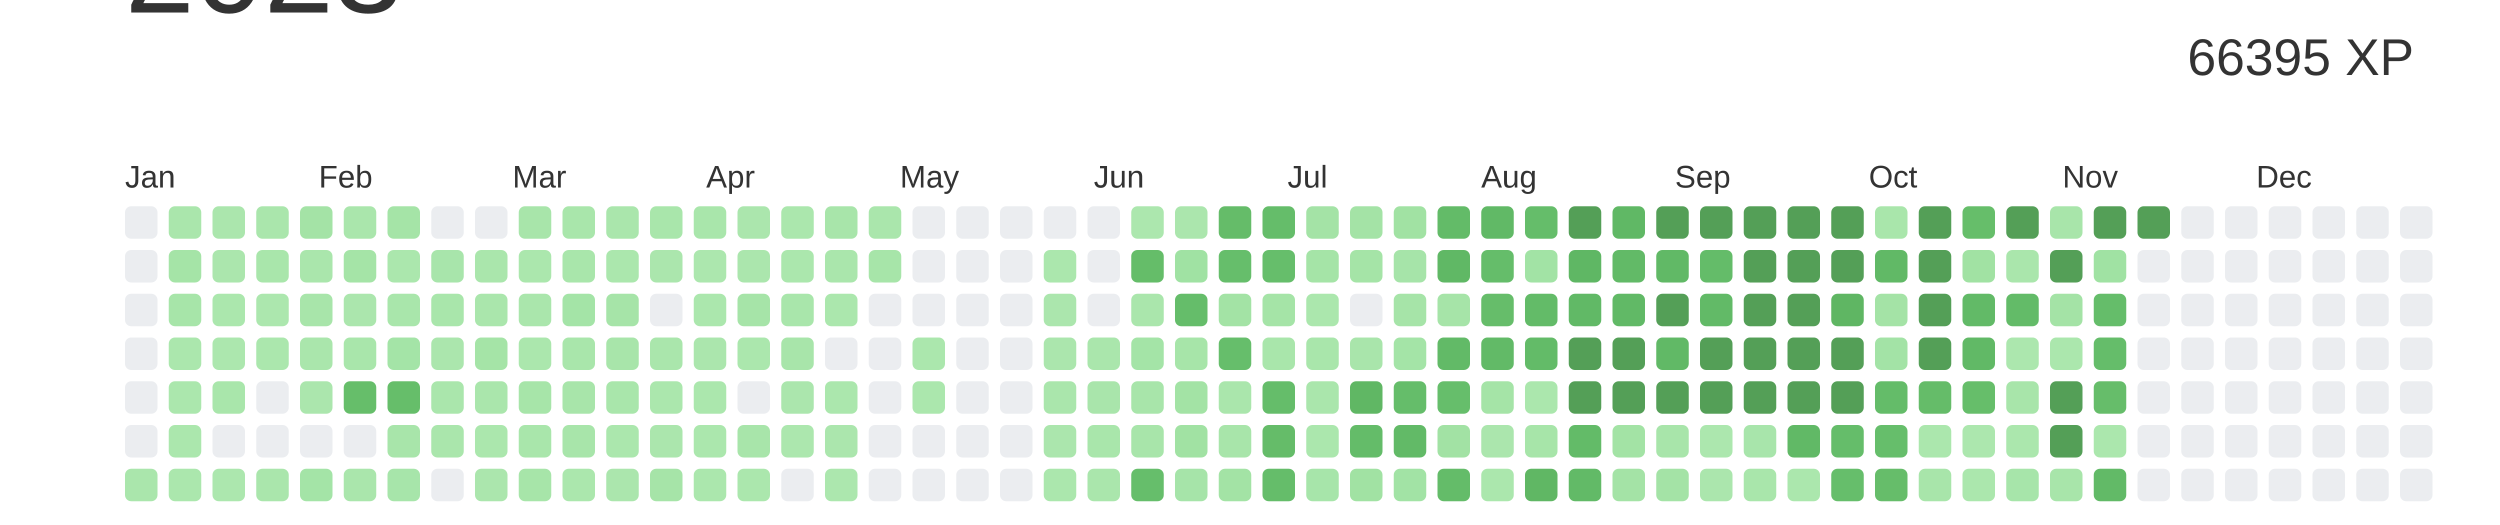
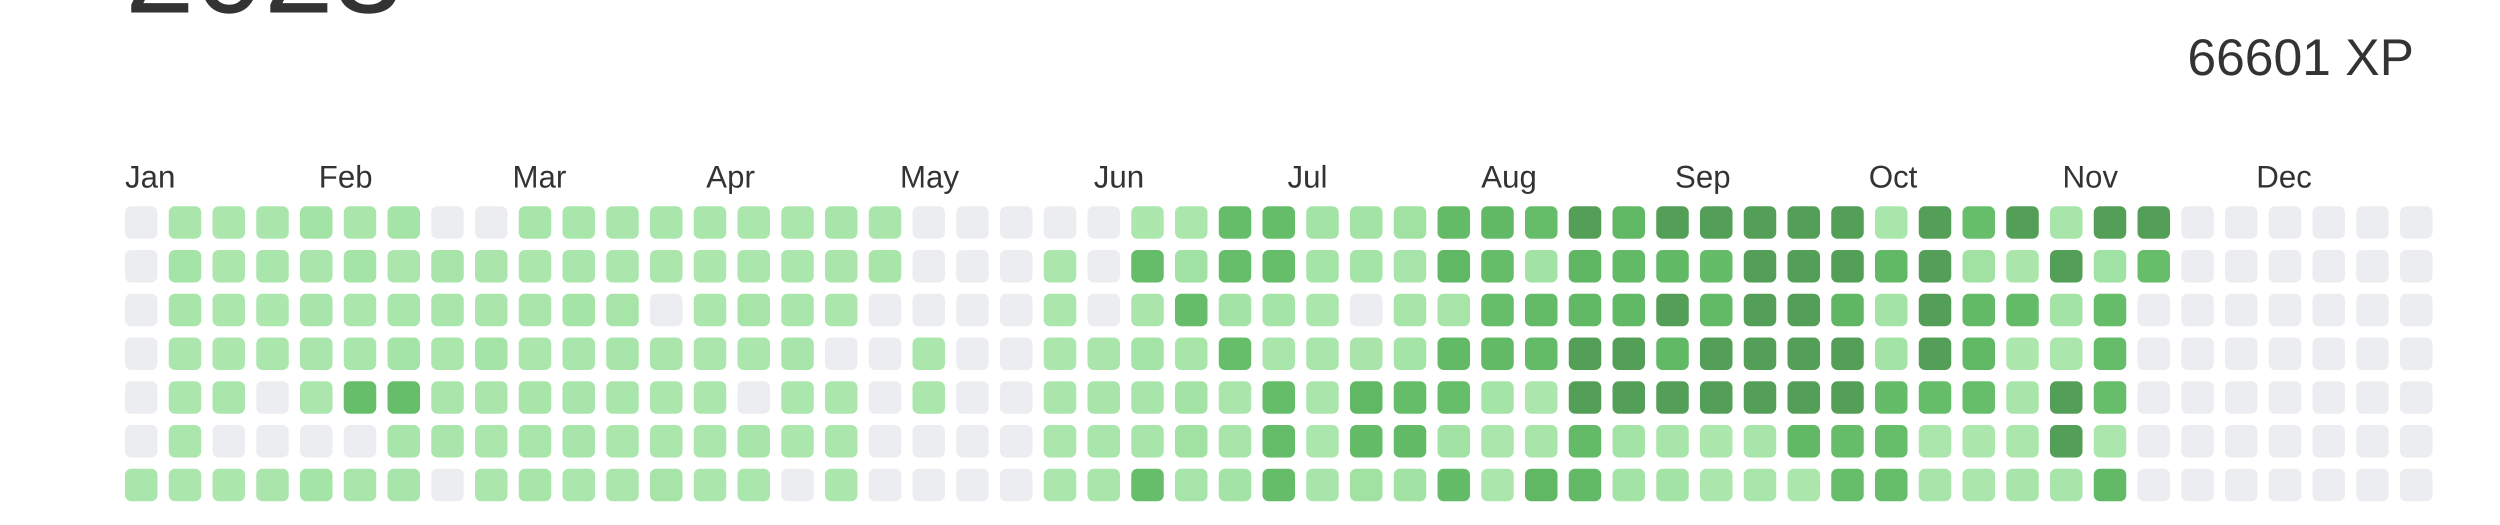
<svg xmlns="http://www.w3.org/2000/svg" baseProfile="full" height="42mm" version="1.1" viewBox="0,0,200,42" width="200mm">
  <defs />
  <rect fill="#ffffff" height="42" width="200" x="0" y="0" />
  <text alignment-baseline="hanging" fill="#333333" style="font-size:10.0px; font-family:Arial;" x="10" y="1">2023</text>
-   <text alignment-baseline="hanging" fill="#333333" style="font-size:4.125px; font-family:Arial;" x="175" y="6">66395 XP</text>
+   <text alignment-baseline="hanging" fill="#333333" style="font-size:4.125px; font-family:Arial;" x="175" y="6">66601 XP</text>
  <text fill="#333333" style="font-size:2.5px; font-family:Arial" x="10.0" y="15">Jan</text>
  <text fill="#333333" style="font-size:2.5px; font-family:Arial" x="25.5" y="15">Feb</text>
  <text fill="#333333" style="font-size:2.5px; font-family:Arial" x="41.0" y="15">Mar</text>
  <text fill="#333333" style="font-size:2.5px; font-family:Arial" x="56.5" y="15">Apr</text>
  <text fill="#333333" style="font-size:2.5px; font-family:Arial" x="72.0" y="15">May</text>
  <text fill="#333333" style="font-size:2.5px; font-family:Arial" x="87.5" y="15">Jun</text>
  <text fill="#333333" style="font-size:2.5px; font-family:Arial" x="103.0" y="15">Jul</text>
  <text fill="#333333" style="font-size:2.5px; font-family:Arial" x="118.5" y="15">Aug</text>
  <text fill="#333333" style="font-size:2.5px; font-family:Arial" x="134.0" y="15">Sep</text>
  <text fill="#333333" style="font-size:2.5px; font-family:Arial" x="149.5" y="15">Oct</text>
  <text fill="#333333" style="font-size:2.5px; font-family:Arial" x="165.0" y="15">Nov</text>
  <text fill="#333333" style="font-size:2.5px; font-family:Arial" x="180.5" y="15">Dec</text>
  <rect fill="#EBEDF0" height="2.6" rx="0.5" ry="0.5" width="2.6" x="10.0" y="16.5" />
  <rect fill="#EBEDF0" height="2.6" rx="0.5" ry="0.5" width="2.6" x="10.0" y="20.0" />
  <rect fill="#EBEDF0" height="2.6" rx="0.5" ry="0.5" width="2.6" x="10.0" y="23.5" />
  <rect fill="#EBEDF0" height="2.6" rx="0.5" ry="0.5" width="2.6" x="10.0" y="27.0" />
  <rect fill="#EBEDF0" height="2.6" rx="0.5" ry="0.5" width="2.6" x="10.0" y="30.5" />
  <rect fill="#EBEDF0" height="2.6" rx="0.5" ry="0.5" width="2.6" x="10.0" y="34.0" />
  <rect fill="#aae6ac" height="2.6" rx="0.5" ry="0.5" width="2.6" x="10.0" y="37.5" />
  <rect fill="#aae6ac" height="2.6" rx="0.5" ry="0.5" width="2.6" x="13.5" y="16.5" />
  <rect fill="#a5e4a7" height="2.6" rx="0.5" ry="0.5" width="2.6" x="13.5" y="20.0" />
  <rect fill="#a7e5a9" height="2.6" rx="0.5" ry="0.5" width="2.6" x="13.5" y="23.5" />
  <rect fill="#abe7ad" height="2.6" rx="0.5" ry="0.5" width="2.6" x="13.5" y="27.0" />
  <rect fill="#abe7ad" height="2.6" rx="0.5" ry="0.5" width="2.6" x="13.5" y="30.5" />
  <rect fill="#abe7ad" height="2.6" rx="0.5" ry="0.5" width="2.6" x="13.5" y="34.0" />
  <rect fill="#abe7ad" height="2.6" rx="0.5" ry="0.5" width="2.6" x="13.5" y="37.5" />
  <rect fill="#abe6ad" height="2.6" rx="0.5" ry="0.5" width="2.6" x="17.0" y="16.5" />
  <rect fill="#abe6ad" height="2.6" rx="0.5" ry="0.5" width="2.6" x="17.0" y="20.0" />
  <rect fill="#abe7ad" height="2.6" rx="0.5" ry="0.5" width="2.6" x="17.0" y="23.5" />
  <rect fill="#ace7ae" height="2.6" rx="0.5" ry="0.5" width="2.6" x="17.0" y="27.0" />
  <rect fill="#a9e6ab" height="2.6" rx="0.5" ry="0.5" width="2.6" x="17.0" y="30.5" />
  <rect fill="#EBEDF0" height="2.6" rx="0.5" ry="0.5" width="2.6" x="17.0" y="34.0" />
  <rect fill="#ace7ae" height="2.6" rx="0.5" ry="0.5" width="2.6" x="17.0" y="37.5" />
  <rect fill="#aae6ac" height="2.6" rx="0.5" ry="0.5" width="2.6" x="20.5" y="16.5" />
  <rect fill="#a9e6ab" height="2.6" rx="0.5" ry="0.5" width="2.6" x="20.5" y="20.0" />
  <rect fill="#ace7ae" height="2.6" rx="0.5" ry="0.5" width="2.6" x="20.5" y="23.5" />
  <rect fill="#abe7ad" height="2.6" rx="0.5" ry="0.5" width="2.6" x="20.5" y="27.0" />
  <rect fill="#EBEDF0" height="2.6" rx="0.5" ry="0.5" width="2.6" x="20.5" y="30.5" />
  <rect fill="#EBEDF0" height="2.6" rx="0.5" ry="0.5" width="2.6" x="20.5" y="34.0" />
  <rect fill="#aae6ac" height="2.6" rx="0.5" ry="0.5" width="2.6" x="20.5" y="37.5" />
  <rect fill="#a4e3a6" height="2.6" rx="0.5" ry="0.5" width="2.6" x="24.0" y="16.5" />
  <rect fill="#aae6ac" height="2.6" rx="0.5" ry="0.5" width="2.6" x="24.0" y="20.0" />
  <rect fill="#a8e5aa" height="2.6" rx="0.5" ry="0.5" width="2.6" x="24.0" y="23.5" />
  <rect fill="#aae6ac" height="2.6" rx="0.5" ry="0.5" width="2.6" x="24.0" y="27.0" />
  <rect fill="#abe6ad" height="2.6" rx="0.5" ry="0.5" width="2.6" x="24.0" y="30.5" />
  <rect fill="#EBEDF0" height="2.6" rx="0.5" ry="0.5" width="2.6" x="24.0" y="34.0" />
  <rect fill="#a4e4a7" height="2.6" rx="0.5" ry="0.5" width="2.6" x="24.0" y="37.5" />
  <rect fill="#aae6ac" height="2.6" rx="0.5" ry="0.5" width="2.6" x="27.5" y="16.5" />
  <rect fill="#a5e4a7" height="2.6" rx="0.5" ry="0.5" width="2.6" x="27.5" y="20.0" />
  <rect fill="#abe6ad" height="2.6" rx="0.5" ry="0.5" width="2.6" x="27.5" y="23.5" />
  <rect fill="#a9e6ab" height="2.6" rx="0.5" ry="0.5" width="2.6" x="27.5" y="27.0" />
  <rect fill="#66be6a" height="2.6" rx="0.5" ry="0.5" width="2.6" x="27.5" y="30.5" />
  <rect fill="#EBEDF0" height="2.6" rx="0.5" ry="0.5" width="2.6" x="27.5" y="34.0" />
  <rect fill="#aae6ac" height="2.6" rx="0.5" ry="0.5" width="2.6" x="27.5" y="37.5" />
  <rect fill="#a5e4a7" height="2.6" rx="0.5" ry="0.5" width="2.6" x="31.0" y="16.5" />
  <rect fill="#abe7ad" height="2.6" rx="0.5" ry="0.5" width="2.6" x="31.0" y="20.0" />
  <rect fill="#a9e6ab" height="2.6" rx="0.5" ry="0.5" width="2.6" x="31.0" y="23.5" />
  <rect fill="#a4e4a7" height="2.6" rx="0.5" ry="0.5" width="2.6" x="31.0" y="27.0" />
  <rect fill="#66be6a" height="2.6" rx="0.5" ry="0.5" width="2.6" x="31.0" y="30.5" />
  <rect fill="#a8e5aa" height="2.6" rx="0.5" ry="0.5" width="2.6" x="31.0" y="34.0" />
  <rect fill="#a7e5aa" height="2.6" rx="0.5" ry="0.5" width="2.6" x="31.0" y="37.5" />
  <rect fill="#EBEDF0" height="2.6" rx="0.5" ry="0.5" width="2.6" x="34.5" y="16.5" />
  <rect fill="#a8e5ab" height="2.6" rx="0.5" ry="0.5" width="2.6" x="34.5" y="20.0" />
  <rect fill="#a9e6ab" height="2.6" rx="0.5" ry="0.5" width="2.6" x="34.5" y="23.5" />
  <rect fill="#abe6ad" height="2.6" rx="0.5" ry="0.5" width="2.6" x="34.5" y="27.0" />
  <rect fill="#aae6ac" height="2.6" rx="0.5" ry="0.5" width="2.6" x="34.5" y="30.5" />
  <rect fill="#aae6ac" height="2.6" rx="0.5" ry="0.5" width="2.6" x="34.5" y="34.0" />
  <rect fill="#EBEDF0" height="2.6" rx="0.5" ry="0.5" width="2.6" x="34.5" y="37.5" />
  <rect fill="#EBEDF0" height="2.6" rx="0.5" ry="0.5" width="2.6" x="38.0" y="16.5" />
  <rect fill="#aae6ac" height="2.6" rx="0.5" ry="0.5" width="2.6" x="38.0" y="20.0" />
  <rect fill="#aae6ac" height="2.6" rx="0.5" ry="0.5" width="2.6" x="38.0" y="23.5" />
  <rect fill="#a5e4a7" height="2.6" rx="0.5" ry="0.5" width="2.6" x="38.0" y="27.0" />
  <rect fill="#aae6ac" height="2.6" rx="0.5" ry="0.5" width="2.6" x="38.0" y="30.5" />
  <rect fill="#abe7ad" height="2.6" rx="0.5" ry="0.5" width="2.6" x="38.0" y="34.0" />
  <rect fill="#abe6ad" height="2.6" rx="0.5" ry="0.5" width="2.6" x="38.0" y="37.5" />
  <rect fill="#a8e5aa" height="2.6" rx="0.5" ry="0.5" width="2.6" x="41.5" y="16.5" />
  <rect fill="#abe7ad" height="2.6" rx="0.5" ry="0.5" width="2.6" x="41.5" y="20.0" />
  <rect fill="#aae6ac" height="2.6" rx="0.5" ry="0.5" width="2.6" x="41.5" y="23.5" />
  <rect fill="#abe7ad" height="2.6" rx="0.5" ry="0.5" width="2.6" x="41.5" y="27.0" />
  <rect fill="#a7e5a9" height="2.6" rx="0.5" ry="0.5" width="2.6" x="41.5" y="30.5" />
  <rect fill="#a9e6ab" height="2.6" rx="0.5" ry="0.5" width="2.6" x="41.5" y="34.0" />
  <rect fill="#a7e5a9" height="2.6" rx="0.5" ry="0.5" width="2.6" x="41.5" y="37.5" />
  <rect fill="#a9e6ab" height="2.6" rx="0.5" ry="0.5" width="2.6" x="45.0" y="16.5" />
  <rect fill="#a9e6ab" height="2.6" rx="0.5" ry="0.5" width="2.6" x="45.0" y="20.0" />
  <rect fill="#a4e4a7" height="2.6" rx="0.5" ry="0.5" width="2.6" x="45.0" y="23.5" />
  <rect fill="#a9e6ab" height="2.6" rx="0.5" ry="0.5" width="2.6" x="45.0" y="27.0" />
  <rect fill="#a8e5aa" height="2.6" rx="0.5" ry="0.5" width="2.6" x="45.0" y="30.5" />
  <rect fill="#a8e5aa" height="2.6" rx="0.5" ry="0.5" width="2.6" x="45.0" y="34.0" />
  <rect fill="#abe7ad" height="2.6" rx="0.5" ry="0.5" width="2.6" x="45.0" y="37.5" />
  <rect fill="#aae6ac" height="2.6" rx="0.5" ry="0.5" width="2.6" x="48.5" y="16.5" />
  <rect fill="#abe7ad" height="2.6" rx="0.5" ry="0.5" width="2.6" x="48.5" y="20.0" />
  <rect fill="#a6e4a8" height="2.6" rx="0.5" ry="0.5" width="2.6" x="48.5" y="23.5" />
  <rect fill="#a8e5aa" height="2.6" rx="0.5" ry="0.5" width="2.6" x="48.5" y="27.0" />
  <rect fill="#a9e6ab" height="2.6" rx="0.5" ry="0.5" width="2.6" x="48.5" y="30.5" />
  <rect fill="#abe7ad" height="2.6" rx="0.5" ry="0.5" width="2.6" x="48.5" y="34.0" />
  <rect fill="#abe6ad" height="2.6" rx="0.5" ry="0.5" width="2.6" x="48.5" y="37.5" />
  <rect fill="#a9e6ab" height="2.6" rx="0.5" ry="0.5" width="2.6" x="52.0" y="16.5" />
  <rect fill="#abe6ad" height="2.6" rx="0.5" ry="0.5" width="2.6" x="52.0" y="20.0" />
  <rect fill="#EBEDF0" height="2.6" rx="0.5" ry="0.5" width="2.6" x="52.0" y="23.5" />
  <rect fill="#aae6ac" height="2.6" rx="0.5" ry="0.5" width="2.6" x="52.0" y="27.0" />
  <rect fill="#abe7ad" height="2.6" rx="0.5" ry="0.5" width="2.6" x="52.0" y="30.5" />
  <rect fill="#abe6ad" height="2.6" rx="0.5" ry="0.5" width="2.6" x="52.0" y="34.0" />
  <rect fill="#a6e4a8" height="2.6" rx="0.5" ry="0.5" width="2.6" x="52.0" y="37.5" />
  <rect fill="#a9e6ab" height="2.6" rx="0.5" ry="0.5" width="2.6" x="55.5" y="16.5" />
  <rect fill="#ace7ae" height="2.6" rx="0.5" ry="0.5" width="2.6" x="55.5" y="20.0" />
  <rect fill="#abe7ad" height="2.6" rx="0.5" ry="0.5" width="2.6" x="55.5" y="23.5" />
  <rect fill="#abe6ad" height="2.6" rx="0.5" ry="0.5" width="2.6" x="55.5" y="27.0" />
  <rect fill="#abe7ad" height="2.6" rx="0.5" ry="0.5" width="2.6" x="55.5" y="30.5" />
  <rect fill="#abe7ad" height="2.6" rx="0.5" ry="0.5" width="2.6" x="55.5" y="34.0" />
  <rect fill="#abe7ad" height="2.6" rx="0.5" ry="0.5" width="2.6" x="55.5" y="37.5" />
  <rect fill="#abe6ad" height="2.6" rx="0.5" ry="0.5" width="2.6" x="59.0" y="16.5" />
  <rect fill="#abe6ad" height="2.6" rx="0.5" ry="0.5" width="2.6" x="59.0" y="20.0" />
  <rect fill="#a6e4a8" height="2.6" rx="0.5" ry="0.5" width="2.6" x="59.0" y="23.5" />
  <rect fill="#abe7ad" height="2.6" rx="0.5" ry="0.5" width="2.6" x="59.0" y="27.0" />
  <rect fill="#EBEDF0" height="2.6" rx="0.5" ry="0.5" width="2.6" x="59.0" y="30.5" />
  <rect fill="#a8e5aa" height="2.6" rx="0.5" ry="0.5" width="2.6" x="59.0" y="34.0" />
  <rect fill="#abe7ad" height="2.6" rx="0.5" ry="0.5" width="2.6" x="59.0" y="37.5" />
  <rect fill="#abe7ad" height="2.6" rx="0.5" ry="0.5" width="2.6" x="62.5" y="16.5" />
  <rect fill="#abe7ad" height="2.6" rx="0.5" ry="0.5" width="2.6" x="62.5" y="20.0" />
  <rect fill="#a9e6ab" height="2.6" rx="0.5" ry="0.5" width="2.6" x="62.5" y="23.5" />
  <rect fill="#a8e5aa" height="2.6" rx="0.5" ry="0.5" width="2.6" x="62.5" y="27.0" />
  <rect fill="#abe6ad" height="2.6" rx="0.5" ry="0.5" width="2.6" x="62.5" y="30.5" />
  <rect fill="#ace7ae" height="2.6" rx="0.5" ry="0.5" width="2.6" x="62.5" y="34.0" />
  <rect fill="#EBEDF0" height="2.6" rx="0.5" ry="0.5" width="2.6" x="62.5" y="37.5" />
  <rect fill="#a8e5aa" height="2.6" rx="0.5" ry="0.5" width="2.6" x="66.0" y="16.5" />
  <rect fill="#aae6ac" height="2.6" rx="0.5" ry="0.5" width="2.6" x="66.0" y="20.0" />
  <rect fill="#abe7ad" height="2.6" rx="0.5" ry="0.5" width="2.6" x="66.0" y="23.5" />
  <rect fill="#EBEDF0" height="2.6" rx="0.5" ry="0.5" width="2.6" x="66.0" y="27.0" />
  <rect fill="#abe7ad" height="2.6" rx="0.5" ry="0.5" width="2.6" x="66.0" y="30.5" />
  <rect fill="#abe6ad" height="2.6" rx="0.5" ry="0.5" width="2.6" x="66.0" y="34.0" />
  <rect fill="#ace7ae" height="2.6" rx="0.5" ry="0.5" width="2.6" x="66.0" y="37.5" />
  <rect fill="#aae6ac" height="2.6" rx="0.5" ry="0.5" width="2.6" x="69.5" y="16.5" />
  <rect fill="#a7e5a9" height="2.6" rx="0.5" ry="0.5" width="2.6" x="69.5" y="20.0" />
  <rect fill="#EBEDF0" height="2.6" rx="0.5" ry="0.5" width="2.6" x="69.5" y="23.5" />
  <rect fill="#EBEDF0" height="2.6" rx="0.5" ry="0.5" width="2.6" x="69.5" y="27.0" />
  <rect fill="#EBEDF0" height="2.6" rx="0.5" ry="0.5" width="2.6" x="69.5" y="30.5" />
  <rect fill="#EBEDF0" height="2.6" rx="0.5" ry="0.5" width="2.6" x="69.5" y="34.0" />
  <rect fill="#EBEDF0" height="2.6" rx="0.5" ry="0.5" width="2.6" x="69.5" y="37.5" />
  <rect fill="#EBEDF0" height="2.6" rx="0.5" ry="0.5" width="2.6" x="73.0" y="16.5" />
  <rect fill="#EBEDF0" height="2.6" rx="0.5" ry="0.5" width="2.6" x="73.0" y="20.0" />
  <rect fill="#EBEDF0" height="2.6" rx="0.5" ry="0.5" width="2.6" x="73.0" y="23.5" />
  <rect fill="#abe7ad" height="2.6" rx="0.5" ry="0.5" width="2.6" x="73.0" y="27.0" />
  <rect fill="#abe7ad" height="2.6" rx="0.5" ry="0.5" width="2.6" x="73.0" y="30.5" />
  <rect fill="#EBEDF0" height="2.6" rx="0.5" ry="0.5" width="2.6" x="73.0" y="34.0" />
  <rect fill="#EBEDF0" height="2.6" rx="0.5" ry="0.5" width="2.6" x="73.0" y="37.5" />
  <rect fill="#EBEDF0" height="2.6" rx="0.5" ry="0.5" width="2.6" x="76.5" y="16.5" />
  <rect fill="#EBEDF0" height="2.6" rx="0.5" ry="0.5" width="2.6" x="76.5" y="20.0" />
  <rect fill="#EBEDF0" height="2.6" rx="0.5" ry="0.5" width="2.6" x="76.5" y="23.5" />
  <rect fill="#EBEDF0" height="2.6" rx="0.5" ry="0.5" width="2.6" x="76.5" y="27.0" />
  <rect fill="#EBEDF0" height="2.6" rx="0.5" ry="0.5" width="2.6" x="76.5" y="30.5" />
  <rect fill="#EBEDF0" height="2.6" rx="0.5" ry="0.5" width="2.6" x="76.5" y="34.0" />
  <rect fill="#EBEDF0" height="2.6" rx="0.5" ry="0.5" width="2.6" x="76.5" y="37.5" />
  <rect fill="#EBEDF0" height="2.6" rx="0.5" ry="0.5" width="2.6" x="80.0" y="16.5" />
  <rect fill="#EBEDF0" height="2.6" rx="0.5" ry="0.5" width="2.6" x="80.0" y="20.0" />
  <rect fill="#EBEDF0" height="2.6" rx="0.5" ry="0.5" width="2.6" x="80.0" y="23.5" />
  <rect fill="#EBEDF0" height="2.6" rx="0.5" ry="0.5" width="2.6" x="80.0" y="27.0" />
  <rect fill="#EBEDF0" height="2.6" rx="0.5" ry="0.5" width="2.6" x="80.0" y="30.5" />
  <rect fill="#EBEDF0" height="2.6" rx="0.5" ry="0.5" width="2.6" x="80.0" y="34.0" />
  <rect fill="#EBEDF0" height="2.6" rx="0.5" ry="0.5" width="2.6" x="80.0" y="37.5" />
  <rect fill="#EBEDF0" height="2.6" rx="0.5" ry="0.5" width="2.6" x="83.5" y="16.5" />
  <rect fill="#abe7ad" height="2.6" rx="0.5" ry="0.5" width="2.6" x="83.5" y="20.0" />
  <rect fill="#abe6ad" height="2.6" rx="0.5" ry="0.5" width="2.6" x="83.5" y="23.5" />
  <rect fill="#abe6ad" height="2.6" rx="0.5" ry="0.5" width="2.6" x="83.5" y="27.0" />
  <rect fill="#aae6ac" height="2.6" rx="0.5" ry="0.5" width="2.6" x="83.5" y="30.5" />
  <rect fill="#abe6ad" height="2.6" rx="0.5" ry="0.5" width="2.6" x="83.5" y="34.0" />
  <rect fill="#abe7ad" height="2.6" rx="0.5" ry="0.5" width="2.6" x="83.5" y="37.5" />
  <rect fill="#EBEDF0" height="2.6" rx="0.5" ry="0.5" width="2.6" x="87.0" y="16.5" />
  <rect fill="#EBEDF0" height="2.6" rx="0.5" ry="0.5" width="2.6" x="87.0" y="20.0" />
  <rect fill="#EBEDF0" height="2.6" rx="0.5" ry="0.5" width="2.6" x="87.0" y="23.5" />
  <rect fill="#aae6ac" height="2.6" rx="0.5" ry="0.5" width="2.6" x="87.0" y="27.0" />
  <rect fill="#a9e5ab" height="2.6" rx="0.5" ry="0.5" width="2.6" x="87.0" y="30.5" />
  <rect fill="#a9e6ab" height="2.6" rx="0.5" ry="0.5" width="2.6" x="87.0" y="34.0" />
  <rect fill="#aae6ac" height="2.6" rx="0.5" ry="0.5" width="2.6" x="87.0" y="37.5" />
  <rect fill="#ace7ae" height="2.6" rx="0.5" ry="0.5" width="2.6" x="90.5" y="16.5" />
  <rect fill="#65bd69" height="2.6" rx="0.5" ry="0.5" width="2.6" x="90.5" y="20.0" />
  <rect fill="#aae6ac" height="2.6" rx="0.5" ry="0.5" width="2.6" x="90.5" y="23.5" />
  <rect fill="#a4e4a7" height="2.6" rx="0.5" ry="0.5" width="2.6" x="90.5" y="27.0" />
  <rect fill="#a8e5aa" height="2.6" rx="0.5" ry="0.5" width="2.6" x="90.5" y="30.5" />
  <rect fill="#a8e5aa" height="2.6" rx="0.5" ry="0.5" width="2.6" x="90.5" y="34.0" />
  <rect fill="#66be6b" height="2.6" rx="0.5" ry="0.5" width="2.6" x="90.5" y="37.5" />
  <rect fill="#abe6ad" height="2.6" rx="0.5" ry="0.5" width="2.6" x="94.0" y="16.5" />
  <rect fill="#a0e2a3" height="2.6" rx="0.5" ry="0.5" width="2.6" x="94.0" y="20.0" />
  <rect fill="#65bd6a" height="2.6" rx="0.5" ry="0.5" width="2.6" x="94.0" y="23.5" />
  <rect fill="#a7e5a9" height="2.6" rx="0.5" ry="0.5" width="2.6" x="94.0" y="27.0" />
  <rect fill="#a3e3a5" height="2.6" rx="0.5" ry="0.5" width="2.6" x="94.0" y="30.5" />
  <rect fill="#a1e2a3" height="2.6" rx="0.5" ry="0.5" width="2.6" x="94.0" y="34.0" />
  <rect fill="#a6e4a9" height="2.6" rx="0.5" ry="0.5" width="2.6" x="94.0" y="37.5" />
  <rect fill="#65bc69" height="2.6" rx="0.5" ry="0.5" width="2.6" x="97.5" y="16.5" />
  <rect fill="#66be6b" height="2.6" rx="0.5" ry="0.5" width="2.6" x="97.5" y="20.0" />
  <rect fill="#a3e3a5" height="2.6" rx="0.5" ry="0.5" width="2.6" x="97.5" y="23.5" />
  <rect fill="#66be6b" height="2.6" rx="0.5" ry="0.5" width="2.6" x="97.5" y="27.0" />
  <rect fill="#aae6ac" height="2.6" rx="0.5" ry="0.5" width="2.6" x="97.5" y="30.5" />
  <rect fill="#a8e5aa" height="2.6" rx="0.5" ry="0.5" width="2.6" x="97.5" y="34.0" />
  <rect fill="#a3e3a5" height="2.6" rx="0.5" ry="0.5" width="2.6" x="97.5" y="37.5" />
  <rect fill="#65bd6a" height="2.6" rx="0.5" ry="0.5" width="2.6" x="101.0" y="16.5" />
  <rect fill="#66be6b" height="2.6" rx="0.5" ry="0.5" width="2.6" x="101.0" y="20.0" />
  <rect fill="#a5e4a7" height="2.6" rx="0.5" ry="0.5" width="2.6" x="101.0" y="23.5" />
  <rect fill="#a9e6ab" height="2.6" rx="0.5" ry="0.5" width="2.6" x="101.0" y="27.0" />
  <rect fill="#65bd6a" height="2.6" rx="0.5" ry="0.5" width="2.6" x="101.0" y="30.5" />
  <rect fill="#65bc69" height="2.6" rx="0.5" ry="0.5" width="2.6" x="101.0" y="34.0" />
  <rect fill="#65bd6a" height="2.6" rx="0.5" ry="0.5" width="2.6" x="101.0" y="37.5" />
  <rect fill="#a4e3a6" height="2.6" rx="0.5" ry="0.5" width="2.6" x="104.5" y="16.5" />
  <rect fill="#a5e4a7" height="2.6" rx="0.5" ry="0.5" width="2.6" x="104.5" y="20.0" />
  <rect fill="#abe7ad" height="2.6" rx="0.5" ry="0.5" width="2.6" x="104.5" y="23.5" />
  <rect fill="#a9e6ab" height="2.6" rx="0.5" ry="0.5" width="2.6" x="104.5" y="27.0" />
  <rect fill="#aae6ac" height="2.6" rx="0.5" ry="0.5" width="2.6" x="104.5" y="30.5" />
  <rect fill="#abe7ad" height="2.6" rx="0.5" ry="0.5" width="2.6" x="104.5" y="34.0" />
  <rect fill="#a7e5aa" height="2.6" rx="0.5" ry="0.5" width="2.6" x="104.5" y="37.5" />
  <rect fill="#a4e3a6" height="2.6" rx="0.5" ry="0.5" width="2.6" x="108.0" y="16.5" />
  <rect fill="#a5e4a7" height="2.6" rx="0.5" ry="0.5" width="2.6" x="108.0" y="20.0" />
  <rect fill="#EBEDF0" height="2.6" rx="0.5" ry="0.5" width="2.6" x="108.0" y="23.5" />
  <rect fill="#a9e5ab" height="2.6" rx="0.5" ry="0.5" width="2.6" x="108.0" y="27.0" />
  <rect fill="#60b764" height="2.6" rx="0.5" ry="0.5" width="2.6" x="108.0" y="30.5" />
  <rect fill="#64bc69" height="2.6" rx="0.5" ry="0.5" width="2.6" x="108.0" y="34.0" />
  <rect fill="#a1e2a3" height="2.6" rx="0.5" ry="0.5" width="2.6" x="108.0" y="37.5" />
  <rect fill="#a1e2a3" height="2.6" rx="0.5" ry="0.5" width="2.6" x="111.5" y="16.5" />
  <rect fill="#a6e4a9" height="2.6" rx="0.5" ry="0.5" width="2.6" x="111.5" y="20.0" />
  <rect fill="#a6e4a8" height="2.6" rx="0.5" ry="0.5" width="2.6" x="111.5" y="23.5" />
  <rect fill="#a4e4a7" height="2.6" rx="0.5" ry="0.5" width="2.6" x="111.5" y="27.0" />
  <rect fill="#65bd6a" height="2.6" rx="0.5" ry="0.5" width="2.6" x="111.5" y="30.5" />
  <rect fill="#62ba67" height="2.6" rx="0.5" ry="0.5" width="2.6" x="111.5" y="34.0" />
  <rect fill="#a2e3a5" height="2.6" rx="0.5" ry="0.5" width="2.6" x="111.5" y="37.5" />
  <rect fill="#63bb68" height="2.6" rx="0.5" ry="0.5" width="2.6" x="115.0" y="16.5" />
  <rect fill="#60b865" height="2.6" rx="0.5" ry="0.5" width="2.6" x="115.0" y="20.0" />
  <rect fill="#a6e4a8" height="2.6" rx="0.5" ry="0.5" width="2.6" x="115.0" y="23.5" />
  <rect fill="#62ba67" height="2.6" rx="0.5" ry="0.5" width="2.6" x="115.0" y="27.0" />
  <rect fill="#66be6b" height="2.6" rx="0.5" ry="0.5" width="2.6" x="115.0" y="30.5" />
  <rect fill="#a2e2a4" height="2.6" rx="0.5" ry="0.5" width="2.6" x="115.0" y="34.0" />
  <rect fill="#64bc69" height="2.6" rx="0.5" ry="0.5" width="2.6" x="115.0" y="37.5" />
  <rect fill="#61b966" height="2.6" rx="0.5" ry="0.5" width="2.6" x="118.5" y="16.5" />
  <rect fill="#65bd6a" height="2.6" rx="0.5" ry="0.5" width="2.6" x="118.5" y="20.0" />
  <rect fill="#66bd6a" height="2.6" rx="0.5" ry="0.5" width="2.6" x="118.5" y="23.5" />
  <rect fill="#62ba67" height="2.6" rx="0.5" ry="0.5" width="2.6" x="118.5" y="27.0" />
  <rect fill="#a5e4a7" height="2.6" rx="0.5" ry="0.5" width="2.6" x="118.5" y="30.5" />
  <rect fill="#abe6ad" height="2.6" rx="0.5" ry="0.5" width="2.6" x="118.5" y="34.0" />
  <rect fill="#abe7ad" height="2.6" rx="0.5" ry="0.5" width="2.6" x="118.5" y="37.5" />
  <rect fill="#65bd6a" height="2.6" rx="0.5" ry="0.5" width="2.6" x="122.0" y="16.5" />
  <rect fill="#a2e3a5" height="2.6" rx="0.5" ry="0.5" width="2.6" x="122.0" y="20.0" />
  <rect fill="#63bb68" height="2.6" rx="0.5" ry="0.5" width="2.6" x="122.0" y="23.5" />
  <rect fill="#63bb68" height="2.6" rx="0.5" ry="0.5" width="2.6" x="122.0" y="27.0" />
  <rect fill="#abe7ad" height="2.6" rx="0.5" ry="0.5" width="2.6" x="122.0" y="30.5" />
  <rect fill="#a7e5a9" height="2.6" rx="0.5" ry="0.5" width="2.6" x="122.0" y="34.0" />
  <rect fill="#60b764" height="2.6" rx="0.5" ry="0.5" width="2.6" x="122.0" y="37.5" />
  <rect fill="#549F57" height="2.6" rx="0.5" ry="0.5" width="2.6" x="125.5" y="16.5" />
  <rect fill="#5fb764" height="2.6" rx="0.5" ry="0.5" width="2.6" x="125.5" y="20.0" />
  <rect fill="#61b966" height="2.6" rx="0.5" ry="0.5" width="2.6" x="125.5" y="23.5" />
  <rect fill="#549F57" height="2.6" rx="0.5" ry="0.5" width="2.6" x="125.5" y="27.0" />
  <rect fill="#549F57" height="2.6" rx="0.5" ry="0.5" width="2.6" x="125.5" y="30.5" />
  <rect fill="#63bb68" height="2.6" rx="0.5" ry="0.5" width="2.6" x="125.5" y="34.0" />
  <rect fill="#62ba67" height="2.6" rx="0.5" ry="0.5" width="2.6" x="125.5" y="37.5" />
  <rect fill="#60b865" height="2.6" rx="0.5" ry="0.5" width="2.6" x="129.0" y="16.5" />
  <rect fill="#62ba67" height="2.6" rx="0.5" ry="0.5" width="2.6" x="129.0" y="20.0" />
  <rect fill="#61b966" height="2.6" rx="0.5" ry="0.5" width="2.6" x="129.0" y="23.5" />
  <rect fill="#549F57" height="2.6" rx="0.5" ry="0.5" width="2.6" x="129.0" y="27.0" />
  <rect fill="#549F57" height="2.6" rx="0.5" ry="0.5" width="2.6" x="129.0" y="30.5" />
  <rect fill="#a3e3a5" height="2.6" rx="0.5" ry="0.5" width="2.6" x="129.0" y="34.0" />
  <rect fill="#a4e3a6" height="2.6" rx="0.5" ry="0.5" width="2.6" x="129.0" y="37.5" />
  <rect fill="#549F57" height="2.6" rx="0.5" ry="0.5" width="2.6" x="132.5" y="16.5" />
  <rect fill="#61b966" height="2.6" rx="0.5" ry="0.5" width="2.6" x="132.5" y="20.0" />
  <rect fill="#549F57" height="2.6" rx="0.5" ry="0.5" width="2.6" x="132.5" y="23.5" />
  <rect fill="#61b966" height="2.6" rx="0.5" ry="0.5" width="2.6" x="132.5" y="27.0" />
  <rect fill="#549F57" height="2.6" rx="0.5" ry="0.5" width="2.6" x="132.5" y="30.5" />
  <rect fill="#a8e5aa" height="2.6" rx="0.5" ry="0.5" width="2.6" x="132.5" y="34.0" />
  <rect fill="#a4e3a6" height="2.6" rx="0.5" ry="0.5" width="2.6" x="132.5" y="37.5" />
  <rect fill="#549F57" height="2.6" rx="0.5" ry="0.5" width="2.6" x="136.0" y="16.5" />
  <rect fill="#64bc69" height="2.6" rx="0.5" ry="0.5" width="2.6" x="136.0" y="20.0" />
  <rect fill="#62ba67" height="2.6" rx="0.5" ry="0.5" width="2.6" x="136.0" y="23.5" />
  <rect fill="#549F57" height="2.6" rx="0.5" ry="0.5" width="2.6" x="136.0" y="27.0" />
  <rect fill="#549F57" height="2.6" rx="0.5" ry="0.5" width="2.6" x="136.0" y="30.5" />
  <rect fill="#ace7ae" height="2.6" rx="0.5" ry="0.5" width="2.6" x="136.0" y="34.0" />
  <rect fill="#abe6ad" height="2.6" rx="0.5" ry="0.5" width="2.6" x="136.0" y="37.5" />
  <rect fill="#549F57" height="2.6" rx="0.5" ry="0.5" width="2.6" x="139.5" y="16.5" />
  <rect fill="#549F57" height="2.6" rx="0.5" ry="0.5" width="2.6" x="139.5" y="20.0" />
  <rect fill="#549F57" height="2.6" rx="0.5" ry="0.5" width="2.6" x="139.5" y="23.5" />
  <rect fill="#549F57" height="2.6" rx="0.5" ry="0.5" width="2.6" x="139.5" y="27.0" />
  <rect fill="#549F57" height="2.6" rx="0.5" ry="0.5" width="2.6" x="139.5" y="30.5" />
  <rect fill="#a8e5ab" height="2.6" rx="0.5" ry="0.5" width="2.6" x="139.5" y="34.0" />
  <rect fill="#a9e6ab" height="2.6" rx="0.5" ry="0.5" width="2.6" x="139.5" y="37.5" />
  <rect fill="#549F57" height="2.6" rx="0.5" ry="0.5" width="2.6" x="143.0" y="16.5" />
  <rect fill="#549F57" height="2.6" rx="0.5" ry="0.5" width="2.6" x="143.0" y="20.0" />
  <rect fill="#549F57" height="2.6" rx="0.5" ry="0.5" width="2.6" x="143.0" y="23.5" />
  <rect fill="#549F57" height="2.6" rx="0.5" ry="0.5" width="2.6" x="143.0" y="27.0" />
  <rect fill="#549F57" height="2.6" rx="0.5" ry="0.5" width="2.6" x="143.0" y="30.5" />
  <rect fill="#61b966" height="2.6" rx="0.5" ry="0.5" width="2.6" x="143.0" y="34.0" />
  <rect fill="#abe7ad" height="2.6" rx="0.5" ry="0.5" width="2.6" x="143.0" y="37.5" />
  <rect fill="#549F57" height="2.6" rx="0.5" ry="0.5" width="2.6" x="146.5" y="16.5" />
  <rect fill="#549F57" height="2.6" rx="0.5" ry="0.5" width="2.6" x="146.5" y="20.0" />
  <rect fill="#5fb663" height="2.6" rx="0.5" ry="0.5" width="2.6" x="146.5" y="23.5" />
  <rect fill="#549F57" height="2.6" rx="0.5" ry="0.5" width="2.6" x="146.5" y="27.0" />
  <rect fill="#549F57" height="2.6" rx="0.5" ry="0.5" width="2.6" x="146.5" y="30.5" />
  <rect fill="#65bd6a" height="2.6" rx="0.5" ry="0.5" width="2.6" x="146.5" y="34.0" />
  <rect fill="#66be6b" height="2.6" rx="0.5" ry="0.5" width="2.6" x="146.5" y="37.5" />
  <rect fill="#a9e6ab" height="2.6" rx="0.5" ry="0.5" width="2.6" x="150.0" y="16.5" />
  <rect fill="#61b966" height="2.6" rx="0.5" ry="0.5" width="2.6" x="150.0" y="20.0" />
  <rect fill="#a4e3a6" height="2.6" rx="0.5" ry="0.5" width="2.6" x="150.0" y="23.5" />
  <rect fill="#a3e3a6" height="2.6" rx="0.5" ry="0.5" width="2.6" x="150.0" y="27.0" />
  <rect fill="#64bc69" height="2.6" rx="0.5" ry="0.5" width="2.6" x="150.0" y="30.5" />
  <rect fill="#66be6b" height="2.6" rx="0.5" ry="0.5" width="2.6" x="150.0" y="34.0" />
  <rect fill="#66bd6a" height="2.6" rx="0.5" ry="0.5" width="2.6" x="150.0" y="37.5" />
  <rect fill="#549F57" height="2.6" rx="0.5" ry="0.5" width="2.6" x="153.5" y="16.5" />
  <rect fill="#549F57" height="2.6" rx="0.5" ry="0.5" width="2.6" x="153.5" y="20.0" />
  <rect fill="#549F57" height="2.6" rx="0.5" ry="0.5" width="2.6" x="153.5" y="23.5" />
  <rect fill="#549F57" height="2.6" rx="0.5" ry="0.5" width="2.6" x="153.5" y="27.0" />
  <rect fill="#65bc69" height="2.6" rx="0.5" ry="0.5" width="2.6" x="153.5" y="30.5" />
  <rect fill="#abe7ad" height="2.6" rx="0.5" ry="0.5" width="2.6" x="153.5" y="34.0" />
  <rect fill="#a8e5aa" height="2.6" rx="0.5" ry="0.5" width="2.6" x="153.5" y="37.5" />
  <rect fill="#66be6a" height="2.6" rx="0.5" ry="0.5" width="2.6" x="157.0" y="16.5" />
  <rect fill="#a1e2a3" height="2.6" rx="0.5" ry="0.5" width="2.6" x="157.0" y="20.0" />
  <rect fill="#62ba67" height="2.6" rx="0.5" ry="0.5" width="2.6" x="157.0" y="23.5" />
  <rect fill="#61b966" height="2.6" rx="0.5" ry="0.5" width="2.6" x="157.0" y="27.0" />
  <rect fill="#66be6a" height="2.6" rx="0.5" ry="0.5" width="2.6" x="157.0" y="30.5" />
  <rect fill="#ace7ae" height="2.6" rx="0.5" ry="0.5" width="2.6" x="157.0" y="34.0" />
  <rect fill="#abe7ad" height="2.6" rx="0.5" ry="0.5" width="2.6" x="157.0" y="37.5" />
  <rect fill="#549F57" height="2.6" rx="0.5" ry="0.5" width="2.6" x="160.5" y="16.5" />
  <rect fill="#aae6ac" height="2.6" rx="0.5" ry="0.5" width="2.6" x="160.5" y="20.0" />
  <rect fill="#63bb68" height="2.6" rx="0.5" ry="0.5" width="2.6" x="160.5" y="23.5" />
  <rect fill="#ace7ae" height="2.6" rx="0.5" ry="0.5" width="2.6" x="160.5" y="27.0" />
  <rect fill="#a8e5aa" height="2.6" rx="0.5" ry="0.5" width="2.6" x="160.5" y="30.5" />
  <rect fill="#abe7ad" height="2.6" rx="0.5" ry="0.5" width="2.6" x="160.5" y="34.0" />
  <rect fill="#a7e5aa" height="2.6" rx="0.5" ry="0.5" width="2.6" x="160.5" y="37.5" />
  <rect fill="#a8e5aa" height="2.6" rx="0.5" ry="0.5" width="2.6" x="164.0" y="16.5" />
  <rect fill="#549F57" height="2.6" rx="0.5" ry="0.5" width="2.6" x="164.0" y="20.0" />
  <rect fill="#a4e3a6" height="2.6" rx="0.5" ry="0.5" width="2.6" x="164.0" y="23.5" />
  <rect fill="#abe7ad" height="2.6" rx="0.5" ry="0.5" width="2.6" x="164.0" y="27.0" />
  <rect fill="#549F57" height="2.6" rx="0.5" ry="0.5" width="2.6" x="164.0" y="30.5" />
  <rect fill="#549F57" height="2.6" rx="0.5" ry="0.5" width="2.6" x="164.0" y="34.0" />
  <rect fill="#a8e5aa" height="2.6" rx="0.5" ry="0.5" width="2.6" x="164.0" y="37.5" />
  <rect fill="#549F57" height="2.6" rx="0.5" ry="0.5" width="2.6" x="167.5" y="16.5" />
  <rect fill="#a0e2a3" height="2.6" rx="0.5" ry="0.5" width="2.6" x="167.5" y="20.0" />
  <rect fill="#65bd6a" height="2.6" rx="0.5" ry="0.5" width="2.6" x="167.5" y="23.5" />
  <rect fill="#65bd6a" height="2.6" rx="0.5" ry="0.5" width="2.6" x="167.5" y="27.0" />
  <rect fill="#66bd6a" height="2.6" rx="0.5" ry="0.5" width="2.6" x="167.5" y="30.5" />
  <rect fill="#abe7ad" height="2.6" rx="0.5" ry="0.5" width="2.6" x="167.5" y="34.0" />
  <rect fill="#62ba67" height="2.6" rx="0.5" ry="0.5" width="2.6" x="167.5" y="37.5" />
  <rect fill="#549F57" height="2.6" rx="0.5" ry="0.5" width="2.6" x="171.0" y="16.5" />
-   <rect fill="#EBEDF0" height="2.6" rx="0.5" ry="0.5" width="2.6" x="171.0" y="20.0" />
+   <rect fill="#66be6b" height="2.6" rx="0.5" ry="0.5" width="2.6" x="171.0" y="20.0" />
  <rect fill="#EBEDF0" height="2.6" rx="0.5" ry="0.5" width="2.6" x="171.0" y="23.5" />
  <rect fill="#EBEDF0" height="2.6" rx="0.5" ry="0.5" width="2.6" x="171.0" y="27.0" />
  <rect fill="#EBEDF0" height="2.6" rx="0.5" ry="0.5" width="2.6" x="171.0" y="30.5" />
  <rect fill="#EBEDF0" height="2.6" rx="0.5" ry="0.5" width="2.6" x="171.0" y="34.0" />
  <rect fill="#EBEDF0" height="2.6" rx="0.5" ry="0.5" width="2.6" x="171.0" y="37.5" />
  <rect fill="#EBEDF0" height="2.6" rx="0.5" ry="0.5" width="2.6" x="174.5" y="16.5" />
  <rect fill="#EBEDF0" height="2.6" rx="0.5" ry="0.5" width="2.6" x="174.5" y="20.0" />
  <rect fill="#EBEDF0" height="2.6" rx="0.5" ry="0.5" width="2.6" x="174.5" y="23.5" />
  <rect fill="#EBEDF0" height="2.6" rx="0.5" ry="0.5" width="2.6" x="174.5" y="27.0" />
  <rect fill="#EBEDF0" height="2.6" rx="0.5" ry="0.5" width="2.6" x="174.5" y="30.5" />
  <rect fill="#EBEDF0" height="2.6" rx="0.5" ry="0.5" width="2.6" x="174.5" y="34.0" />
  <rect fill="#EBEDF0" height="2.6" rx="0.5" ry="0.5" width="2.6" x="174.5" y="37.5" />
  <rect fill="#EBEDF0" height="2.6" rx="0.5" ry="0.5" width="2.6" x="178.0" y="16.5" />
  <rect fill="#EBEDF0" height="2.6" rx="0.5" ry="0.5" width="2.6" x="178.0" y="20.0" />
  <rect fill="#EBEDF0" height="2.6" rx="0.5" ry="0.5" width="2.6" x="178.0" y="23.5" />
  <rect fill="#EBEDF0" height="2.6" rx="0.5" ry="0.5" width="2.6" x="178.0" y="27.0" />
  <rect fill="#EBEDF0" height="2.6" rx="0.5" ry="0.5" width="2.6" x="178.0" y="30.5" />
  <rect fill="#EBEDF0" height="2.6" rx="0.5" ry="0.5" width="2.6" x="178.0" y="34.0" />
  <rect fill="#EBEDF0" height="2.6" rx="0.5" ry="0.5" width="2.6" x="178.0" y="37.5" />
  <rect fill="#EBEDF0" height="2.6" rx="0.5" ry="0.5" width="2.6" x="181.5" y="16.5" />
  <rect fill="#EBEDF0" height="2.6" rx="0.5" ry="0.5" width="2.6" x="181.5" y="20.0" />
  <rect fill="#EBEDF0" height="2.6" rx="0.5" ry="0.5" width="2.6" x="181.5" y="23.5" />
  <rect fill="#EBEDF0" height="2.6" rx="0.5" ry="0.5" width="2.6" x="181.5" y="27.0" />
  <rect fill="#EBEDF0" height="2.6" rx="0.5" ry="0.5" width="2.6" x="181.5" y="30.5" />
  <rect fill="#EBEDF0" height="2.6" rx="0.5" ry="0.5" width="2.6" x="181.5" y="34.0" />
  <rect fill="#EBEDF0" height="2.6" rx="0.5" ry="0.5" width="2.6" x="181.5" y="37.5" />
  <rect fill="#EBEDF0" height="2.6" rx="0.5" ry="0.5" width="2.6" x="185.0" y="16.5" />
  <rect fill="#EBEDF0" height="2.6" rx="0.5" ry="0.5" width="2.6" x="185.0" y="20.0" />
  <rect fill="#EBEDF0" height="2.6" rx="0.5" ry="0.5" width="2.6" x="185.0" y="23.5" />
  <rect fill="#EBEDF0" height="2.6" rx="0.5" ry="0.5" width="2.6" x="185.0" y="27.0" />
  <rect fill="#EBEDF0" height="2.6" rx="0.5" ry="0.5" width="2.6" x="185.0" y="30.5" />
  <rect fill="#EBEDF0" height="2.6" rx="0.5" ry="0.5" width="2.6" x="185.0" y="34.0" />
  <rect fill="#EBEDF0" height="2.6" rx="0.5" ry="0.5" width="2.6" x="185.0" y="37.5" />
  <rect fill="#EBEDF0" height="2.6" rx="0.5" ry="0.5" width="2.6" x="188.5" y="16.5" />
  <rect fill="#EBEDF0" height="2.6" rx="0.5" ry="0.5" width="2.6" x="188.5" y="20.0" />
  <rect fill="#EBEDF0" height="2.6" rx="0.5" ry="0.5" width="2.6" x="188.5" y="23.5" />
  <rect fill="#EBEDF0" height="2.6" rx="0.5" ry="0.5" width="2.6" x="188.5" y="27.0" />
  <rect fill="#EBEDF0" height="2.6" rx="0.5" ry="0.5" width="2.6" x="188.5" y="30.5" />
  <rect fill="#EBEDF0" height="2.6" rx="0.5" ry="0.5" width="2.6" x="188.5" y="34.0" />
  <rect fill="#EBEDF0" height="2.6" rx="0.5" ry="0.5" width="2.6" x="188.5" y="37.5" />
  <rect fill="#EBEDF0" height="2.6" rx="0.5" ry="0.5" width="2.6" x="192.0" y="16.5" />
  <rect fill="#EBEDF0" height="2.6" rx="0.5" ry="0.5" width="2.6" x="192.0" y="20.0" />
  <rect fill="#EBEDF0" height="2.6" rx="0.5" ry="0.5" width="2.6" x="192.0" y="23.5" />
  <rect fill="#EBEDF0" height="2.6" rx="0.5" ry="0.5" width="2.6" x="192.0" y="27.0" />
  <rect fill="#EBEDF0" height="2.6" rx="0.5" ry="0.5" width="2.6" x="192.0" y="30.5" />
  <rect fill="#EBEDF0" height="2.6" rx="0.5" ry="0.5" width="2.6" x="192.0" y="34.0" />
  <rect fill="#EBEDF0" height="2.6" rx="0.5" ry="0.5" width="2.6" x="192.0" y="37.5" />
</svg>
